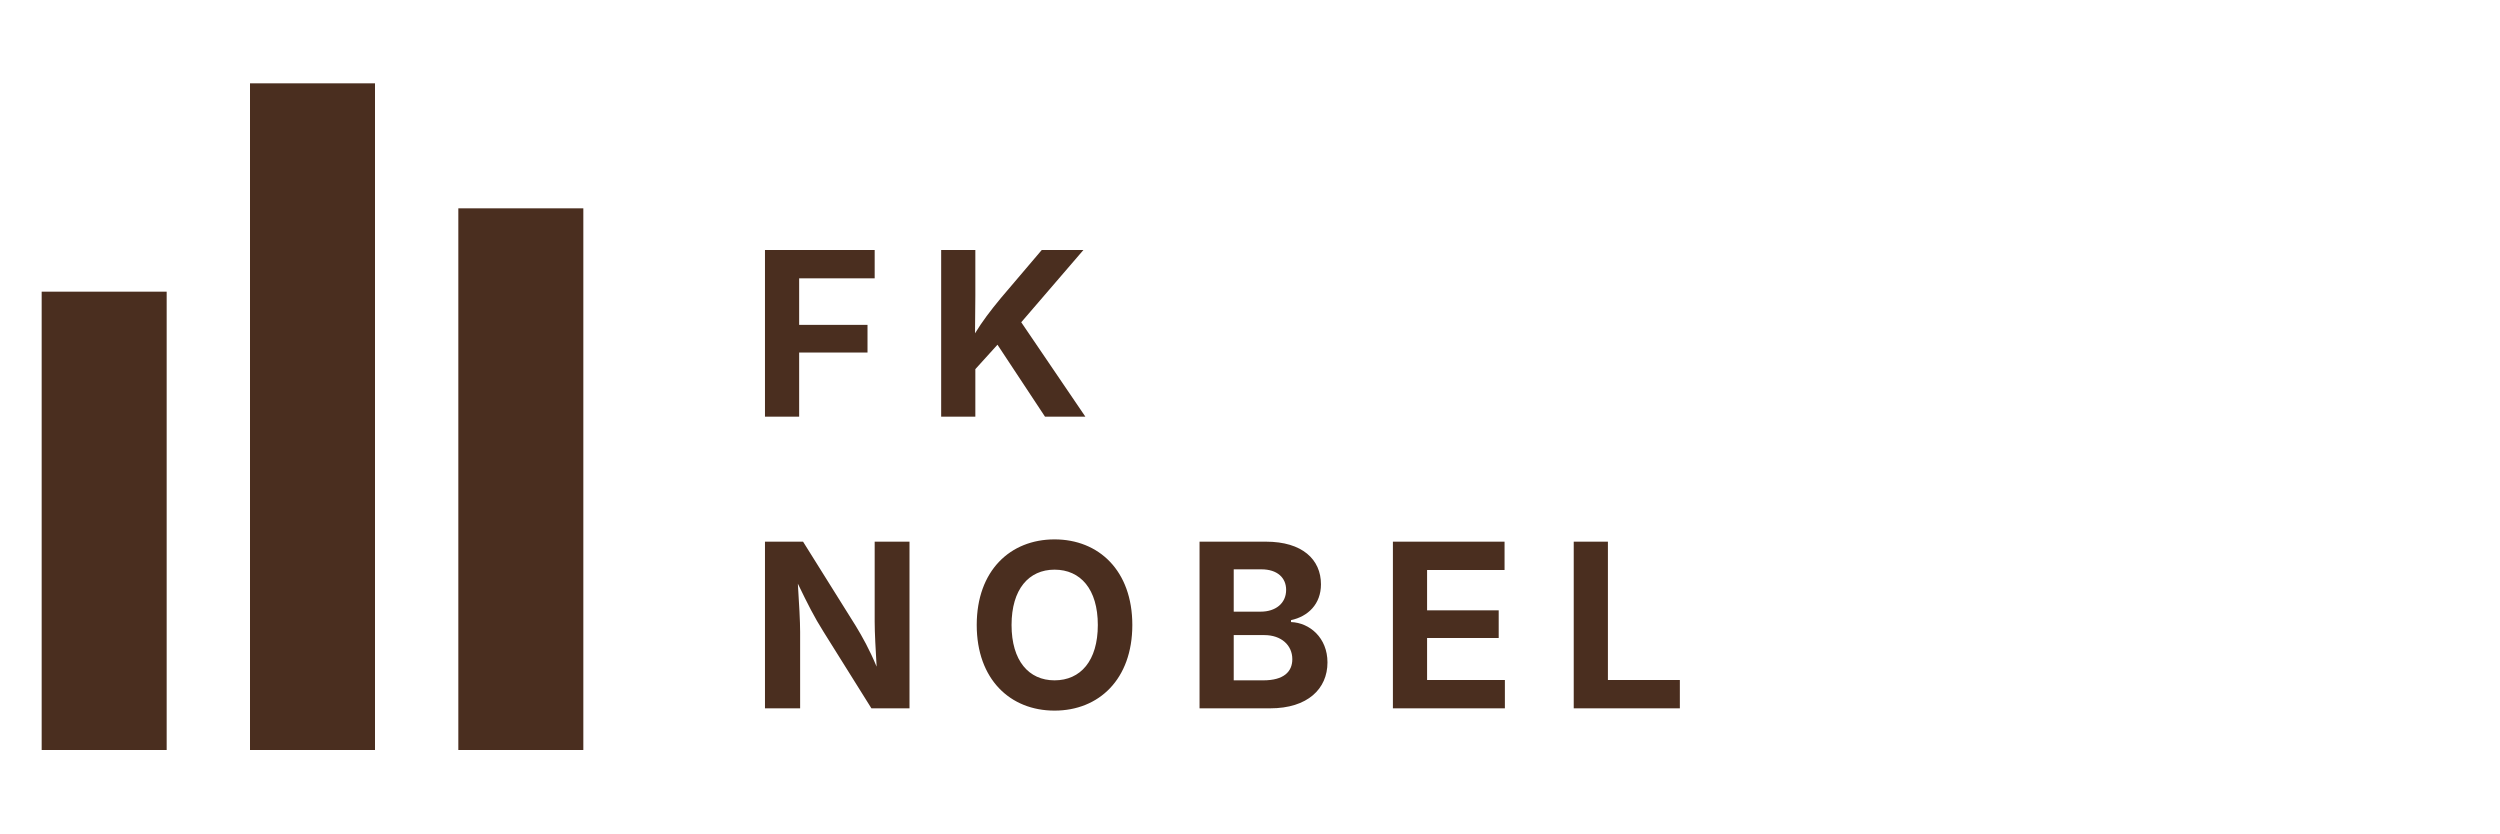
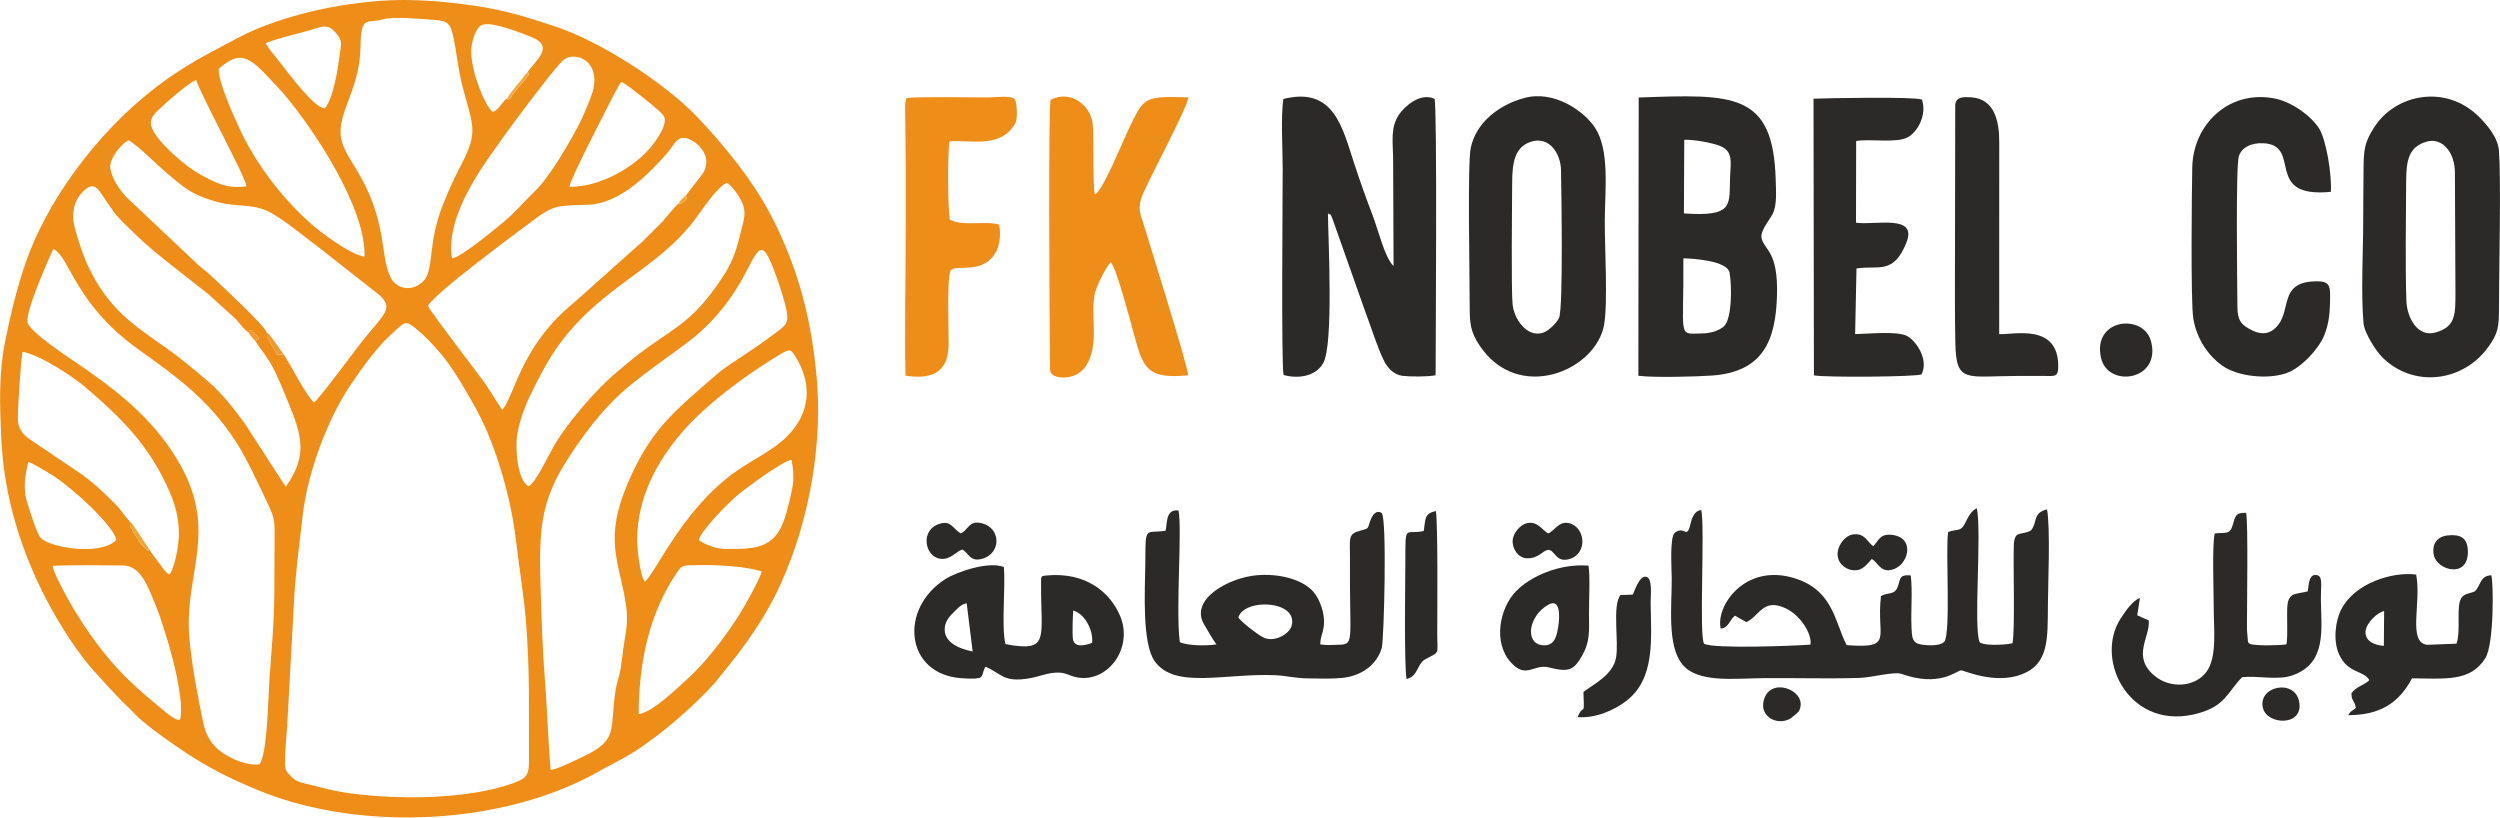
- <svg xmlns="http://www.w3.org/2000/svg" viewBox="0 0 120 40" fill="none">
-   <rect x="2" y="14" width="6" height="22" fill="#4A2E1F" />
-   <rect x="12" y="4" width="6" height="32" fill="#4A2E1F" />
-   <rect x="22" y="10" width="6" height="26" fill="#4A2E1F" />
-   <text x="36" y="20" font-family="Inter, sans-serif" font-size="11" font-weight="700" letter-spacing="2" fill="#4A2E1F">FK</text>
-   <text x="36" y="34" font-family="Inter, sans-serif" font-size="11" font-weight="700" letter-spacing="2" fill="#4A2E1F">NOBEL</text>
+ <svg xmlns="http://www.w3.org/2000/svg" xml:space="preserve" width="5.236in" height="1.712in" version="1.1" style="shape-rendering:geometricPrecision; text-rendering:geometricPrecision; image-rendering:optimizeQuality; fill-rule:evenodd; clip-rule:evenodd" viewBox="0 0 1015.72 332.12">
+   <defs>
+     <style type="text/css">
+    
+     .fil0 {fill:#2B2A29}
+     .fil3 {fill:#F5A632}
+     .fil4 {fill:#F3A840}
+     .fil5 {fill:#F1992B}
+     .fil2 {fill:#F19830}
+     .fil1 {fill:#EE8D18}
+    
+   </style>
+   </defs>
+   <g id="Layer_x0020_1">
+     <g id="_1328078843760">
+       <path class="fil0" d="M521.48 152.37c5.14,1.43 12.7,1.06 16.1,-4.77 4.34,-7.43 2.01,-51.09 1.95,-60.91 1.89,1.13 0.66,-0.27 1.77,2.02l13.46 38.09c2.44,6.37 4.61,13.77 7.5,19.71 1.4,2.88 3.98,5.75 7.52,6.19 3.01,0.38 10.64,0.41 13.49,-0.24 0.03,-12.04 0.69,-109.36 -0.43,-112.3 -6.03,-2.81 -12.42,3.47 -14.35,6.26 -3.81,5.51 -2.47,11.5 -2.47,19.09l0.17 42.56c-3.45,-3.04 -6.33,-14.93 -8.45,-20.44 -2.6,-6.77 -5.1,-13.77 -7.46,-20.95 -4.82,-14.63 -8.23,-31.7 -28.87,-26.46 -1.08,6.96 -0.27,20.58 -0.27,28.25 0,11.42 -0.61,78.58 0.35,83.88z" />
+       <path class="fil0" d="M683.94 104.95c4.23,0.13 17.83,0.97 18.76,5.85 1.01,5.33 1,19.12 -2.37,21.88 -2.29,1.88 -5.41,2.74 -9.1,2.81 -9.81,0.2 -7.03,2.02 -7.29,-30.55zm0.36 -48.14c3.5,-0.22 11.32,1.19 14.39,2.43 5.53,2.22 4.5,6.16 4.22,12.81 -0.46,11.01 1.88,16.12 -18.75,14.66l0.14 -29.89zm-18.65 95.86c6.25,0.82 23.12,0.37 29.73,-0.07 21.23,-1.42 26.09,-14.64 26.6,-32.56 0.52,-18.35 -5.25,-18.28 -6.28,-23.37 -0.59,-2.91 3.45,-7.57 4.55,-9.82 1.79,-3.65 1.32,-9.21 1.21,-13.62 -0.91,-35.95 -17.35,-34.96 -55.67,-33.61l-0.14 113.05z" />
+       <path class="fil0" d="M709.57 252.75c5.39,-2.54 6.78,-9.98 16.09,-5.52 5.94,2.85 10.62,10.44 9.91,14.68 -6.57,0.53 -39.39,1.76 -43.18,-0.35 -2.19,-2.51 0.39,-47.56 -1.18,-54.34 -2.59,0.24 -3.7,2.79 -4.37,5.61 -1.59,6.68 -2.28,0.54 -6.36,3.63 -2.19,1.65 -1.28,15.02 -1.27,18.45 0.04,11.63 -1.91,27.29 4.27,34.97 6.22,7.73 20.96,5.76 33.19,5.65 12.94,-0.12 25.97,0.31 38.89,-0.09 4.82,-0.15 14.11,-2.68 16.97,-1.65 15.36,5.52 22.21,-1.15 24.2,-1.42 0.99,-0.13 13.67,5.9 24.75,1.6 11.03,-4.28 10.46,-14.39 10.57,-28.39 0.08,-9.95 1.02,-29.95 -0.33,-38.63 -6.07,1.51 -3.69,5.12 -6.56,8.58 -4.09,2.28 -6.78,-0.47 -6.97,6.36 -0.27,9.59 0.53,33.39 -0.51,39.44 -2.34,0.68 -9.48,0.96 -12.08,0.19 -1.3,-0.39 -0.56,-0.07 -1.32,-0.68 -2.5,-6.14 0.91,-43.85 -1.08,-54.36 -2.34,1.07 -3.41,3.34 -4.75,6 -1.87,3.73 -2.74,2.17 -6.94,3.68 -1.13,7.71 1.18,41.14 -1.57,44.61 -1.74,1.8 -6.7,1.56 -9.68,1.05 -3.48,-0.61 -3.45,-3.26 -3.62,-6.76 -0.33,-6.68 0.47,-14.89 -0.31,-21.26 -5.14,-0.53 -4.06,1.87 -5.47,5.03 -1.35,3.02 -3.95,1.73 -6.62,3.36 -2.07,16.68 5.62,21.44 -13.95,19.92 -4.88,-9.16 -5.31,-23.32 -23.04,-27.69 -18.89,-4.66 -30.25,12.03 -28.13,20.98 3.25,-0.31 3.34,-3.18 5.77,-5.26l4.63 2.62z" />
+       <path class="fil0" d="M985.99 57.53c6.05,-1.73 11.44,4.04 11.43,12.72l0.22 48.58c0,9.1 0.06,14.02 -8.24,16.29 -7.17,1.96 -11.42,-6.07 -11.68,-12.7 -0.52,-13.59 -0.17,-34.36 -0.11,-48.6 0.03,-8.81 1.06,-14.2 8.38,-16.29zm-25.72 73.74c0.39,4.31 5.5,11.75 7.44,13.7 12.82,12.93 33.01,10.15 43.14,-3.82 4.3,-5.93 4.46,-8.21 4.48,-16.99 0.05,-15.77 0.86,-51.17 -0,-62.81 -0.42,-5.59 -5,-10.73 -7.83,-13.61 -13.68,-13.88 -34.34,-9.45 -42.86,3.97 -3.74,5.89 -4.28,8.5 -4.34,16.78 -0.04,6.91 -0.14,13.82 -0.14,20.73 0.01,12.82 -0.97,29.73 0.12,42.05z" />
+       <path class="fil0" d="M614.54 123.57c-0.58,-6.02 -0.21,-40.54 -0.17,-49.16 0.04,-8.34 1.03,-14.5 7.36,-16.73 7.69,-2.71 12.37,4.76 12.49,11.38 0.12,6.59 0.99,55.99 -0.79,60.08 -0.83,1.9 -4.22,5.32 -6.47,6.04 -6.57,2.12 -11.85,-5.55 -12.42,-11.62zm37.21 8.29c1.54,-8.84 0.22,-31.58 0.26,-42.05 0.04,-12.5 2.11,-28.71 -3.98,-37.94 -4.43,-6.7 -16.54,-15.36 -28.74,-12.06 -10.19,2.76 -19.62,9.94 -21.74,20.31 -1.37,6.7 -0.42,50.56 -0.44,63.45 -0.01,7.75 0.26,11.11 3.96,16.71 15.72,23.73 47.39,10.38 50.68,-8.41z" />
+       <path class="fil1" d="M482.74 152.5c-0,-3.41 -15.11,-51.43 -17.34,-58.96 -1.96,-6.61 -3.77,-8.52 -0.77,-15.35 3.39,-7.7 17.71,-34.37 18.2,-38.65 -18.87,-0.42 -17.85,-0.26 -24.89,14.24 -1.83,3.77 -10.15,24.4 -13.09,25.16 -0.98,-2.81 -0.32,-23.19 -0.9,-28.63 -0.8,-7.57 -9.05,-13.93 -17.07,-9.77 -0.99,1.16 -0.5,89.27 -0.28,106.15 0.06,4.41 -0.23,4.58 1.36,5.76 1.91,1.42 16.61,4.18 16.47,-17.63 -0.04,-5.18 -0.79,-12.2 0.76,-16.84 1.08,-3.22 4.18,-9.6 6.18,-11.5 2.52,3.46 7.77,23.58 9.41,29.6 3.72,13.63 5.31,18.02 21.98,16.41z" />
+       <path class="fil0" d="M947.02 77.94c0.44,-6.71 -1.82,-21.19 -4.85,-25.87 -3.13,-4.82 -10.96,-10.84 -18.54,-12.17 -18.45,-3.25 -32.55,10.95 -32.92,27.99 -0.21,9.63 -0.67,54.69 0.4,61.39 1.4,8.79 6.45,15.45 11.56,19.14 6.4,4.63 18.66,5.83 26.23,3.21 5.94,-2.05 13.14,-9.74 15.42,-15.37 1.7,-4.2 2.29,-8.41 2.36,-13.28 0.11,-6.97 0.49,-9.14 -7.34,-8.6 -12.65,0.87 -8.79,11.1 -13.6,17.48 -2.45,3.25 -5.87,4.72 -10.66,2.38 -4.07,-1.99 -5.98,-3.62 -6.03,-9.46 -0.06,-8.46 -0.72,-56.92 0.56,-61.22 1.11,-3.75 5.32,-5.67 10.23,-5.35 15.68,1.01 -0.39,22.45 27.17,19.73z" />
+       <path class="fil0" d="M503.12 250.9c2.29,-7.96 24.48,-7.08 21.65,3.4 -0.86,3.18 -7.15,7.21 -11.98,4.45 -2.39,-1.37 -8.34,-5.95 -9.67,-7.85zm33.27 10.9c0.09,-4.41 2.39,-5.91 1.23,-12.46 -0.65,-3.67 -2.58,-7.57 -4.64,-9.58 -4.69,-4.59 -13.65,-6.8 -22.42,-6.03 -11.04,0.96 -27.17,9.55 -21.48,19.73 1.26,2.26 3.93,6.8 5.14,8.35 -3.91,0.68 -11.97,0.54 -14.87,-0.91 -1.74,-12.78 1,-45.79 -0.53,-53.48 -5.61,-0.77 -4.51,6.12 -5.28,8.23 -6.51,1.09 -8.06,-1.56 -8.16,6.82 -0.02,2.38 -0.04,4.75 -0.07,7.13 -0.13,10.33 -1.37,31.76 3.84,39.07 8.19,11.5 28.65,4.74 49.17,5.68 4.31,0.19 7.7,1.21 13,1.28 4.43,0.06 9.65,0.25 14.02,-0.19 7.82,-0.79 14.08,-5.34 16.06,-12.2 0.9,-3.12 2.2,-52.86 -0.05,-54.82 -2.26,-1.38 -3.69,0.81 -4.51,2.87 -1.37,3.46 -0.25,3.28 -3.96,4.25 -5.51,1.45 -4.33,2.95 -4.4,12.27 -0.27,34.74 2.34,34 -5.89,34.2 -2.23,0.06 -4,0.19 -6.2,-0.21z" />
+       <path class="fil0" d="M754.15 57.29c5.89,-0.99 16.07,0.98 20.89,-1.49 4.13,-2.11 7.96,-9.37 5.81,-15.35 -2.99,-1.23 -37.83,-0.59 -44.03,-0.35l0.16 112.4c3.84,0.9 41.56,0.66 43.72,-0.39 3.07,-6 -2.18,-13.62 -5.9,-15.6 -3.96,-2.09 -15.71,-0.86 -21.07,-0.76l0.55 -26.68c8.94,-1.36 15.02,2.68 20.29,-10.51 4.71,-11.77 -13.06,-6.9 -20.49,-8.08l0.06 -33.19z" />
+       <path class="fil1" d="M385.81 57.43c9.02,-0.7 21.04,3.09 26.8,-7.58 0.9,-1.66 0.54,-8.07 -0.22,-9.38 -1.11,-1.9 -8.3,-0.88 -10.78,-0.88 -6.59,-0 -29.78,-0.4 -33.19,0.28 -0.37,0.62 -0.28,0.28 -0.51,1.44 -0.13,0.66 -0.13,1.01 -0.16,1.67l0.1 10.7c0.06,4.74 0.12,9.48 0.14,14.22 0.05,9.47 -0.02,18.95 -0.02,28.43 -0.02,18.66 -0.47,37.7 -0.07,56.32 11.81,1.8 17.48,-2.12 17.52,-13.07 0.02,-5.57 -0.72,-25.99 0.73,-29.58 0.81,-1.11 2.43,-1.07 4.17,-1.16 1.52,-0.08 3.08,-0.06 4.59,-0.23 8.6,-0.95 12.57,-8.02 11.07,-17.29 -5.17,-1.82 -14.68,0.86 -20.1,-2.1 -0.81,-4.58 -0.96,-27.37 -0.09,-31.79z" />
+       <path class="fil0" d="M443.73 261.18c-2.66,1.03 -7.48,2.34 -7.87,-1.92 -0.2,-2.12 -0.05,-9.04 0.19,-11.17 4.02,0.91 8.18,7.16 7.68,13.09zm-48.55 3.51c-5.31,-1.05 -11.84,-3.58 -11.35,-9.59 0.24,-2.91 2.24,-4.98 3.72,-6.42 1.9,-1.85 3.11,-3.3 5.2,-3.54l2.43 19.55zm5.25 6.21c6.72,2.9 7.21,6.58 18.13,4.64 3.22,-0.57 6.49,-1.91 9.74,-2.2 4.89,-0.43 5.74,1.28 9.47,1.92 12.45,2.14 22.84,-12.12 17.28,-25.1 -4.43,-10.32 -14.73,-17.77 -29.81,-16.35 -2.57,0.24 -2.25,0.35 -2.27,3.4 -0.11,22.4 3.66,27.88 -14.46,24.51 -1.74,-7.31 0.07,-22.57 -0.65,-31.34 -6.32,-2.49 -19.3,2.07 -23.7,4.85 -19.08,12.04 -16.51,38.96 6.81,40.36 9.21,0.56 7.59,-0.47 8.8,-3.42 0.39,-0.96 0.24,-0.72 0.67,-1.26z" />
+       <path class="fil0" d="M869.42 243.02c-2.78,0.74 -6.13,5.69 -7.82,8.3 -11.01,17.03 4.04,46.45 31.88,38.4 10.72,-3.1 11.42,-8.33 17.46,-14.57 6.34,-0.73 14.44,1.41 20.54,-0.77 14.05,-5.02 11.61,-18.67 11.48,-31.18 -0.05,-4.85 0.83,-8.82 -1.34,-9.45 -3.79,-1.1 -3.5,4.35 -4.02,6.53 -5.11,1.32 -8.08,0.18 -8.33,7.02 -0.15,4.18 0.33,10.75 -0.29,14.51 -3.01,0.44 -12.61,0.7 -14.92,-0.22 -1.07,-1.13 0.12,0.99 -0.74,-1.05l-0.4 -4.9c-0.02,-9.65 0.56,-42.77 -0.33,-47.26 -4.26,-0.23 -4.46,1.42 -5.47,4.99 -1.13,3.99 -2.92,2.88 -7.28,3.37 -1.12,4.26 -0.41,24.12 -0.42,30.01 -0.02,8.57 1.52,20.31 -3.02,26.31 -4.67,6.17 -14.65,6.82 -21,1.53 -9.45,-7.88 -1.78,-15.63 -2.35,-22.49l-4.7 -2.11 1.09 -6.98z" />
+       <path class="fil0" d="M812.28 57.83c0.05,-8.91 -2.07,-17.74 -11.52,-18.3 -3.13,-0.18 -5.91,-0.26 -6.36,2.97l-0.13 77.52c-0,6.52 0.03,13.04 0.18,19.56 0.37,16.37 4.43,13.19 25.87,13.16 3.36,-0.01 6.72,-0.01 10.08,-0 4.27,0.01 5.79,0.66 5.85,-3.66 0.24,-18.05 -18.46,-12.96 -23.99,-13.32l0.02 -77.92z" />
+       <path class="fil0" d="M968.66 248.27l-0.11 14.12c-4.04,-0.16 -8.3,-2.26 -7.32,-6.61 0.64,-2.83 4.45,-6.85 7.44,-7.51zm11.33 27.35c13.27,0.01 23.64,1.6 29.79,-8.2 3.62,-5.77 3.32,-31.17 2.43,-33.68 -4.61,0.13 -4.25,4.12 -6.63,6.48 -1.77,0.91 -3.94,0.79 -5.26,2.37 -2.72,3.24 -0.28,13.04 -2.25,18.94l-11.89 0.46c-8.16,-0.86 -2.24,-17.42 -4.51,-28.55 -9.45,-1.23 -24.75,3.33 -30.35,14.02 -2.55,4.86 -3.46,12.96 -0.94,18.47 3.61,7.88 10.01,6.32 12.28,10.43 -2.36,2.23 -5.32,2.5 -7.28,5.33 0.06,3.44 1.22,2.61 1.79,5.92 -1.28,1.22 -2.12,1.14 -3.07,2.97 12.28,-0.02 20.32,-4.45 25.89,-14.97z" />
+       <path class="fil0" d="M629.21 245.62c4.83,-2.64 4.5,5.13 3.93,8.72 -0.67,4.27 -1.48,8.26 -6.43,7.82 -7.21,-0.64 -5.89,-11.95 2.5,-16.53zm16.18 -15.81c-11.93,-0.9 -23.58,4.38 -29.43,10.39 -6.61,6.78 -9.51,20.69 -2.15,28.89 6.31,7.04 9.19,0.48 15.56,2.1 8.02,2.04 10.02,1.15 13.41,-4.77 3.3,-5.77 2.87,-10.07 2.82,-17.29 -0.04,-5.06 0.51,-14.88 -0.21,-19.32z" />
+       <path class="fil0" d="M640.95 291.36c7.5,0.58 14.83,-2.91 19.34,-6.22 12.41,-9.12 10.53,-25.5 10.35,-40.15 -0.03,-2.83 0.94,-10.37 -1.95,-10.66 -2.63,-0.26 -4.37,5.16 -5.27,7.26l-5.07 0.18c-3.39,4.55 -0.54,18.98 -1.78,25.51 -1.3,6.88 -8.55,10.36 -13.22,13.85 0.4,11.02 0.13,4.18 -2.4,10.23z" />
+       <path class="fil0" d="M571.49 275.89c4.81,-1.17 4.2,-6.2 7.56,-8.01 6.19,-3.35 4.88,-1.51 4.89,-10.47 0.01,-7.71 0.32,-45.08 -0.56,-49.76 -4.71,0.93 -4.17,3.2 -4.93,8.1 -7.75,1.69 -7.43,-3.37 -7.47,12.63 -0.01,6.13 -0.55,42.26 0.5,47.5z" />
+       <path class="fil0" d="M853.65 145.48c2.84,12.32 24.61,9.16 20.28,-6.88 -3.08,-11.4 -23.98,-9.21 -20.28,6.88z" />
+       <path class="fil0" d="M390.35 216.72c-3.35,-1.92 -3.81,-5.31 -8.48,-3.94 -8.23,2.4 -6.23,13.56 0.31,14.27 4.03,0.44 6,-2.85 8.76,-3.77 2.7,1.32 3.06,5.42 8.55,3.62 7.28,-2.39 7.18,-12.33 -0.54,-14.29 -5.39,-1.36 -5.4,2.69 -8.61,4.11z" />
+       <path class="fil0" d="M629.03 216.75c-2.77,-1.63 -4.31,-5.1 -8.69,-4.18 -2.41,0.51 -5.54,3.79 -5.75,6.95 -0.25,3.58 2.29,7.05 5.55,7.3 4.8,0.37 6.94,-3.43 8.94,-3.41 2.7,0.02 3.03,5.42 8.64,3.71 7.68,-2.33 6.29,-13.4 -0.57,-14.62 -3.83,-0.68 -5.45,3.02 -8.11,4.25z" />
+       <path class="fil0" d="M760.51 227.1c2.48,1.46 3.48,5.45 7.95,4.45 6.87,-1.53 9.86,-12.76 0.77,-14.15 -5.43,-0.83 -5.71,2.02 -8.13,4.52 -2.57,-1.72 -3.33,-5.43 -8.22,-4.79 -2.98,0.39 -5.85,3.9 -6.24,7.15 -0.49,4.1 2.69,6.87 5.82,7.35 4.28,0.66 6.13,-2.54 8.05,-4.52z" />
+       <path class="fil0" d="M730.89 288.96c4.1,-7.81 -10.31,-14.07 -13.84,-5.71 -3.08,7.28 4.35,11.79 10.06,8.89 0.68,-0.35 3.62,-2.88 3.78,-3.18z" />
+       <path class="fil0" d="M919.41 287.62c1.68,7.17 17.03,7.6 14.65,-2.87 -2.04,-8.99 -16.72,-5.94 -14.65,2.87z" />
+       <path class="fil0" d="M988.83 225.44c1.23,6.4 14.3,9.9 13.85,-1.77 -0.2,-5.12 -2.96,-6.7 -8.25,-6.12 -4.16,0.46 -6.46,3.41 -5.6,7.89z" />
+     </g>
+     <g id="_1328078852272">
+       <path class="fil1" d="M115.94 312.13c-0.61,-2.76 0.51,-13.82 0.74,-17.43l2.82 -51.56c0.63,-11.05 2.16,-22.23 3.41,-33.29 2,-17.69 9.99,-39.3 19.48,-53.41 4.73,-7.03 10.8,-15.38 16.2,-20.28 6.29,-5.71 5.89,-6.21 10.39,-2.64 3.6,2.87 6.27,5.84 9.16,9.08 5.34,5.98 9.97,14.17 14.45,22.02 8.3,14.51 14.92,36.39 17.15,55.81 1.26,10.94 3.13,21.59 3.99,32.63 1.49,19.1 1.16,34.77 1.19,53.52 0.01,7.85 0.04,9.35 -6.65,11.71 -18.81,6.65 -46.41,6.64 -66.23,4.02 -5.35,-0.71 -10.13,-1.96 -15.09,-3.24 -2.19,-0.56 -5.16,-0.99 -6.96,-2.15 -1.12,-0.72 -3.65,-3.02 -4.05,-4.8zm143.54 -21.96c0.03,-20.62 4.21,-40.14 14.54,-56.02 3.18,-4.88 2.62,-4.39 9.77,-4.54 7.58,-0.16 19.03,0.45 25.66,2.53 -0.43,2.8 -7.43,15.02 -9.1,17.66 -4.76,7.5 -11.54,16.58 -17.67,22.77 -1.23,1.24 -2.12,2.14 -3.43,3.31 -4.47,3.99 -13.89,13.4 -19.78,14.3zm-238.04 -60.3c8.96,-0.32 19.38,-0.22 28.42,-0.12 7.28,0.07 10.07,8.24 13.17,15.64 3.37,8.03 12.7,37.78 10.06,47.19 -2.34,0.07 -6.68,-3.99 -8.52,-5.49 -8.2,-6.68 -15.01,-12.83 -21.9,-21.32 -4.48,-5.52 -7.76,-10.3 -11.79,-16.75 -1.61,-2.57 -9.65,-16.55 -9.44,-19.15zm-9.98 -42.19c2.26,0.68 8.52,4.57 10.6,5.92 7.4,4.82 23.82,19.63 25.22,25.74 -6.49,6.79 -27.38,3.03 -30.76,-0.78 -1.69,-1.91 -4.33,-10.87 -5.4,-14.04 -1.84,-5.49 -1.02,-11.25 0.33,-16.84zm272.43 31.67c1.07,-4.03 12.63,-15.67 16.23,-18.57 2.98,-2.4 17.33,-13.16 21.41,-14.01 1.49,7.04 0.75,10.43 -0.85,17.1 -3.01,12.52 -6.02,19.13 -20.62,19.12 -3.06,-0 -6.73,0.29 -9.47,-0.52 -1.99,-0.59 -5.58,-1.9 -6.7,-3.12zm-223.48 3.5c-0.2,0.28 1.12,2.87 -3.08,-1.86 -0.27,-0.31 -0.15,-0.05 -0.54,-0.64l-2.78 -4.33c-0.65,-1.43 0.18,-0.81 -0.92,-1.46 -0.13,-3.15 -0.18,-0.32 0.8,-1.55 -1.18,-0.63 -5.24,-6.42 -6.59,-7.76 -5.61,-5.54 -8.95,-8.96 -15.73,-13.62l-17.76 -11.98c-2.96,-2 -6.04,-3.82 -6.54,-8.67 -0.29,-2.78 1.23,-25.59 1.87,-28.03 7.15,1.16 20.97,10.45 25.05,13.95 15.27,13.05 26.85,24.35 35.09,43.81 2.07,4.9 3.48,10.64 3.39,16.66 -0.06,4.18 -1.7,13.28 -3.79,16.08 -1.47,-0.48 -3.41,-3.53 -4.42,-4.91 -1.35,-1.86 -3.01,-3.87 -4.05,-5.68zm201.59 13.51c-1.91,-2.19 -3.14,-13.18 -3.14,-17 0.02,-17.02 7.94,-31.61 17.81,-43.22 9.76,-11.47 26.11,-23.66 39.61,-31.76 3.97,-2.39 4.76,-2.87 6.54,-0.11 6.51,10.12 6.78,20.82 -0.4,30.03 -6.11,7.85 -14.69,11.1 -23.52,17.32 -21.48,15.14 -32.43,41.03 -36.9,44.74zm-240.33 -135.22c6.93,3.48 8.54,22.38 35.05,41.18 15.46,10.97 28.35,20.49 39.06,37.05 4.53,7.01 9.07,17.04 12.95,25.12 3.27,6.81 2.81,7.98 2.8,16.45 -0.01,6.34 -0.06,12.69 -0.08,19.03 -0.02,12.91 -1.13,23.7 -1.99,36.07 -0.52,7.5 -0.81,30.3 -4.04,34.52 -5.55,0.59 -11.81,-2.45 -15.11,-4.78 -3.96,-2.78 -6.52,-6.17 -7.82,-12.45 -2.23,-10.82 -4.7,-23.45 -5.61,-34.74 -2.02,-25.04 11.5,-42.02 -3.23,-68.96 -9.66,-17.67 -24.09,-29.48 -40.28,-40.64 -4.74,-3.27 -21.63,-14.15 -22.21,-18.13 -0.71,-4.86 8.59,-25.61 10.5,-29.72zm202.04 211.66c-1.1,-12.32 -1.38,-24.86 -2.37,-37.15 -1,-12.49 -1.34,-25.49 -1.75,-38.06 -0.94,-28.61 1.36,-38.36 17.72,-60.78 5.42,-7.42 12.1,-15.02 19.09,-20.55 3.78,-2.99 7.15,-5.63 11.23,-8.59 4,-2.89 7.47,-5.37 11.47,-8.36 7.31,-5.46 13.7,-12.25 19.16,-20.5 9,-13.58 9.99,-25.05 15.65,-10.47 1.85,4.77 3.57,9.63 4.95,14.85 2.19,8.23 0.94,8.58 -4.43,12.59 -3.88,2.89 -7.4,5.36 -11.65,8.18 -3.96,2.63 -8.39,5.36 -11.64,8.19 -16.98,14.82 -26.49,22.03 -35.8,43.5 -10.34,23.84 -3.71,32.13 -1.05,50 1.13,7.57 -0.08,10.78 -1.03,17.73 -0.41,2.98 -0.68,5.82 -1.19,8.71 -0.51,2.87 -1.45,5.15 -1.91,7.98 -2.6,16.06 1.45,20.22 -12.61,27.04 -2.43,1.18 -11.77,5.75 -13.85,5.7zm-122.49 -177.57l0.03 -1.05c2.3,0.46 0.49,-0.2 2.97,2.25 0.89,0.88 0.35,0.05 0.89,1.24 -0.08,0.08 -0.18,0.1 -0.23,0.24l-1.22 0.64c2.87,4.13 5.63,7.38 8.11,12.54 2.33,4.85 4.15,9.57 6.27,14.73 5.49,13.35 5.8,21.02 -1.96,31.97l-16.61 -25.66c-3.85,-5.35 -9.7,-12.8 -14.73,-17 -6.2,-5.18 -10.64,-9.12 -17.68,-14.06 -13.11,-9.19 -23.11,-15.79 -31.16,-32.68 -1.98,-4.15 -4.12,-10.52 -5.46,-15.5 -1.87,-6.98 0.06,-12.32 4.07,-15.79 3.15,-2.72 4.74,-1.15 6.42,1.28 7.29,10.53 4.57,7.58 14.68,17.44 7.12,6.94 20.51,16.85 29.04,23.7l11.22 10.18c1.75,1.9 2.98,4.04 5.35,5.51zm113.6 62.36c-4.5,-2.13 -5.64,-14.96 -4.69,-20.98 1.12,-7.12 4.26,-14.13 7.16,-19.82 3.28,-6.43 6.1,-11.65 9.83,-16.74 17.84,-24.34 39.87,-30.2 55.64,-51.43 3.05,-4.11 8.38,-12.41 12.56,-14.36 1.96,1.05 4.66,4.9 5.95,7.5 2.01,4.06 1.11,6.99 0.06,11.19 -2.17,8.68 -3.32,12.9 -7.73,19.62 -12.84,19.55 -20.09,20.31 -35.66,32.52 -2.76,2.17 -4.82,4.04 -7.36,6.12 -8.01,6.56 -19.76,20.23 -25.24,29.49 -2.57,4.34 -7.37,14.94 -10.51,16.87zm-100.1 -54.34c-0.44,0.47 1.23,0.95 -1.48,0.79 -1.6,-0.09 -0.26,0.22 -1.14,-0.8l-1.61 -2.72c-0.04,-0.07 -0.1,-0.17 -0.13,-0.24l-0.89 -1.65c-0.82,-1.35 -1.16,-1.54 -1.03,-3.47 -1.16,-3.19 -18.45,-19.09 -22.87,-23.28 -1.68,-1.6 -3.27,-2.64 -5.16,-4.36l-28.76 -27.15c-2.44,-2.41 -6.08,-7.24 -6.82,-11.82 -0.69,-4.23 4.97,-10.66 7.42,-11.54 3.54,1.79 12.62,11.01 16.08,13.81 6.58,5.32 8.68,7.93 19.13,11.01 9.88,2.91 15.72,0.08 24.45,5.69 6.35,4.08 11.5,8.47 17.33,12.79l25.09 19.72c5.59,5.35 1.86,7.46 -6.81,18.14 -2.69,3.31 -18.25,24.54 -19.94,25.32 -2.97,-2.22 -9.69,-15.79 -12.86,-20.26zm164.03 -63.95l0.26 1.27c-1.04,1.24 -1.37,2.27 -3.23,2.14 -1.07,0.43 -5.59,6.21 -6.66,7.38l-7.34 7.32c-1.04,1.13 -1.44,1.4 -2.49,2.27l-23.27 20.75c-1.46,1.4 -3.49,3.06 -5.08,4.45 -19.38,16.9 -21.7,35.21 -26.83,41.66 -0.59,-0.48 -5.86,-9.12 -7.01,-10.72 -3.02,-4.23 -22.73,-29.74 -23.24,-31.6 3.47,-5.72 36.54,-30.03 44.11,-35.69 7.84,-5.86 10.29,-4.79 21.44,-5.37 12.96,-0.68 24.83,-13.11 32.16,-21.55 2.07,-2.38 3.34,-6.39 7.3,-5.46 3.86,0.91 12.26,7.65 5.67,15.66l-5.79 7.51zm-122.78 -71.51c3.91,-1.17 15.23,-0.06 20,0.26 6.6,0.44 7.32,1.17 8.99,11.15 1.01,6.05 1.73,11.55 3.31,17.34 4.37,16 5.92,17.54 -1.73,32.05 -2.32,4.41 -4.33,9.07 -6.31,13.9 -6.84,16.67 -3.57,27.3 -8.45,31.98 -4.43,4.26 -10.96,3.07 -13.3,-2.14 -2.17,-4.83 -2.5,-11 -3.53,-16.68 -4.99,-27.5 -18.25,-31.67 -16.43,-44.58 1.27,-9.03 7.71,-17.16 7.95,-32.36 0.21,-13.04 2.74,-8.9 9.49,-10.93zm-76.3 24.71c2.44,7.19 20.5,40.12 20.42,43.15 -7.99,1.32 -13.14,-1.71 -19,-4.9 -5.55,-3.02 -16.94,-12.75 -19.36,-18.68 -1.73,-4.24 2.05,-6.68 3.63,-8.33 1.62,-1.7 11.86,-10.55 14.31,-11.24zm151.68 43.38c0.32,-3.19 14.61,-30.62 18.13,-37.58l2.38 -4.37c0.41,-0.5 0.19,-0.28 0.62,-0.63 1.91,0.89 5.53,3.77 7.25,5.14 2.21,1.75 8.21,6.4 9.78,8.47 2.37,3.14 -3.06,10.38 -4.83,12.56 -6.93,8.53 -20.99,16.62 -33.34,16.42zm-47.71 29.13c-2.9,-17.91 13.49,-38.84 20.57,-48.93 3.81,-5.43 18.79,-25.35 22.72,-29.62 1.24,-1.35 2.55,-3.22 5.34,-3.43 6.4,-0.48 11.87,5.8 7.84,16.23 -1.59,4.11 -3.34,8.48 -5.3,12.13 -4.16,7.78 -11.6,20.61 -17.42,26.2 -4.31,4.14 -8.36,9.03 -13.21,12.96 -3.17,2.57 -16.72,13.91 -20.53,14.46zm-94.77 -77.09c8.56,-7.35 11.98,-5.48 21.46,4.87 1.61,1.75 2.9,2.95 4.41,4.71 12.86,14.93 34.14,47.41 33.32,66.78 -5.77,-0.78 -17.61,-9.85 -20.86,-12.63 -11.46,-9.77 -22.86,-24.39 -29.54,-38.64 -2.11,-4.49 -9.24,-19.96 -8.79,-25.09zm125.18 1.73c0.08,0.05 1.94,-0.96 0.05,1.75 -1.4,2.01 -4.76,5.17 -6.48,7.96 -0.44,0.72 0.54,0.14 -0.51,0.72 -1.87,1.04 -0.83,-0.09 -0.98,-0.21 -2.25,1.44 -3.2,4.62 -5.97,5.68 -3.66,-3.13 -10.06,-19.84 -8.5,-27.34 0.69,-3.31 1.93,-7.41 4.6,-8.24 3.8,-1.18 16.32,3.68 19.82,5.13 9.36,3.88 1.62,9.31 -2.02,14.54zm-106.12 -12.01c2.03,-1.27 11.69,-3.67 14.86,-4.49 8.26,-2.15 10.03,-4.3 14.04,0.68 2.14,2.66 1.82,3.65 1.31,7.58 -0.78,6.02 -2.67,18.7 -6.19,22.63 -4.44,-0.12 -14.95,-14.63 -18.69,-19.31 -1.97,-2.46 -3.7,-4.45 -5.33,-7.08zm45.98 -17.26c-16.76,1.25 -35.18,5.28 -50.39,11.72 -5.15,2.18 -9.15,4.56 -13.94,7.06 -13.8,7.19 -23.02,13.11 -34.01,22.7 -18.87,16.49 -36.67,40.77 -44.9,64.18 -3.7,10.51 -6.45,21.68 -8.65,32.94 -2.61,13.33 -2.15,25.74 -1.49,39.53 1.17,24.45 8.62,46.45 18.18,64.84 5.43,10.44 13.4,22.98 20.81,30.77 1.22,1.28 1.47,1.55 2.43,2.73l7.48 7.97c2.03,1.92 3.76,3.54 5.4,5.32 1.53,1.67 3.71,3.41 5.49,4.82 2.1,1.67 3.63,2.81 5.87,4.43 13.56,9.79 23.59,15.63 40.05,22.22 41.1,16.43 98.81,13.59 137.15,-8.25 4.48,-2.55 8.91,-4.61 13.3,-7.31 11.14,-6.85 25.03,-18.93 33.71,-28.55l9.17 -11.46c9.9,-13.17 16.25,-23.72 22.2,-40.04 7.74,-21.23 12.26,-47.45 10.04,-72.47 -2.24,-25.22 -7.94,-45.03 -17.98,-64.9 -7.37,-14.58 -19.64,-29.75 -30.81,-41.37 -13.33,-13.86 -39.37,-30.53 -57.16,-36.4 -11.34,-3.75 -20.4,-6.71 -33.09,-8.53 -12.84,-1.84 -25.58,-2.94 -38.85,-1.96z" />
+       <path class="fil2" d="M114.7 143.24c-1.04,-1.52 -1.89,-2.66 -2.89,-4.09 -0.95,-1.37 -2.08,-3.11 -3.4,-4 -0.13,1.94 0.21,2.12 1.03,3.47l0.89 1.65c0.03,0.06 0.09,0.17 0.13,0.24l1.61 2.72c0.88,1.02 -0.46,0.71 1.14,0.8 2.71,0.16 1.04,-0.32 1.48,-0.79z" />
+       <path class="fil3" d="M60.41 222.85l-6.52 -9.84c-0.98,1.23 -0.93,-1.6 -0.8,1.55 1.1,0.65 0.27,0.03 0.92,1.45l2.78 4.33c0.39,0.59 0.27,0.34 0.54,0.65 4.2,4.73 2.88,2.14 3.08,1.86z" />
+       <path class="fil4" d="M206.11 39.86c0.15,0.12 -0.88,1.25 0.98,0.21 1.05,-0.58 0.07,-0.01 0.51,-0.72 1.72,-2.79 5.08,-5.95 6.48,-7.96 1.89,-2.71 0.04,-1.71 -0.05,-1.75 -1.13,1.15 -1.19,1.49 -2,2.56 -0.68,0.89 -1.31,1.48 -2,2.35 -1.26,1.6 -2.96,3.62 -3.93,5.32z" />
+       <path class="fil5" d="M101.21 135.22c0.21,0.73 -0.15,0.09 0.29,0.77 0.25,0.38 0.4,0.49 0.72,0.85 0.63,0.7 0.89,1.1 1.43,1.71l1.22 -0.64c0.05,-0.14 0.15,-0.16 0.23,-0.24 -0.54,-1.19 0,-0.36 -0.89,-1.24 -2.48,-2.45 -0.67,-1.8 -2.97,-2.25l-0.04 1.05z" />
+       <path class="fil3" d="M275.77 82.69c1.86,0.14 2.19,-0.89 3.23,-2.14l-0.26 -1.27 -1.51 1.44c-0.19,0.22 -0.7,0.74 -0.76,0.82 -0.55,0.69 -0.31,0.33 -0.69,1.14z" />
+     </g>
+   </g>
</svg>
